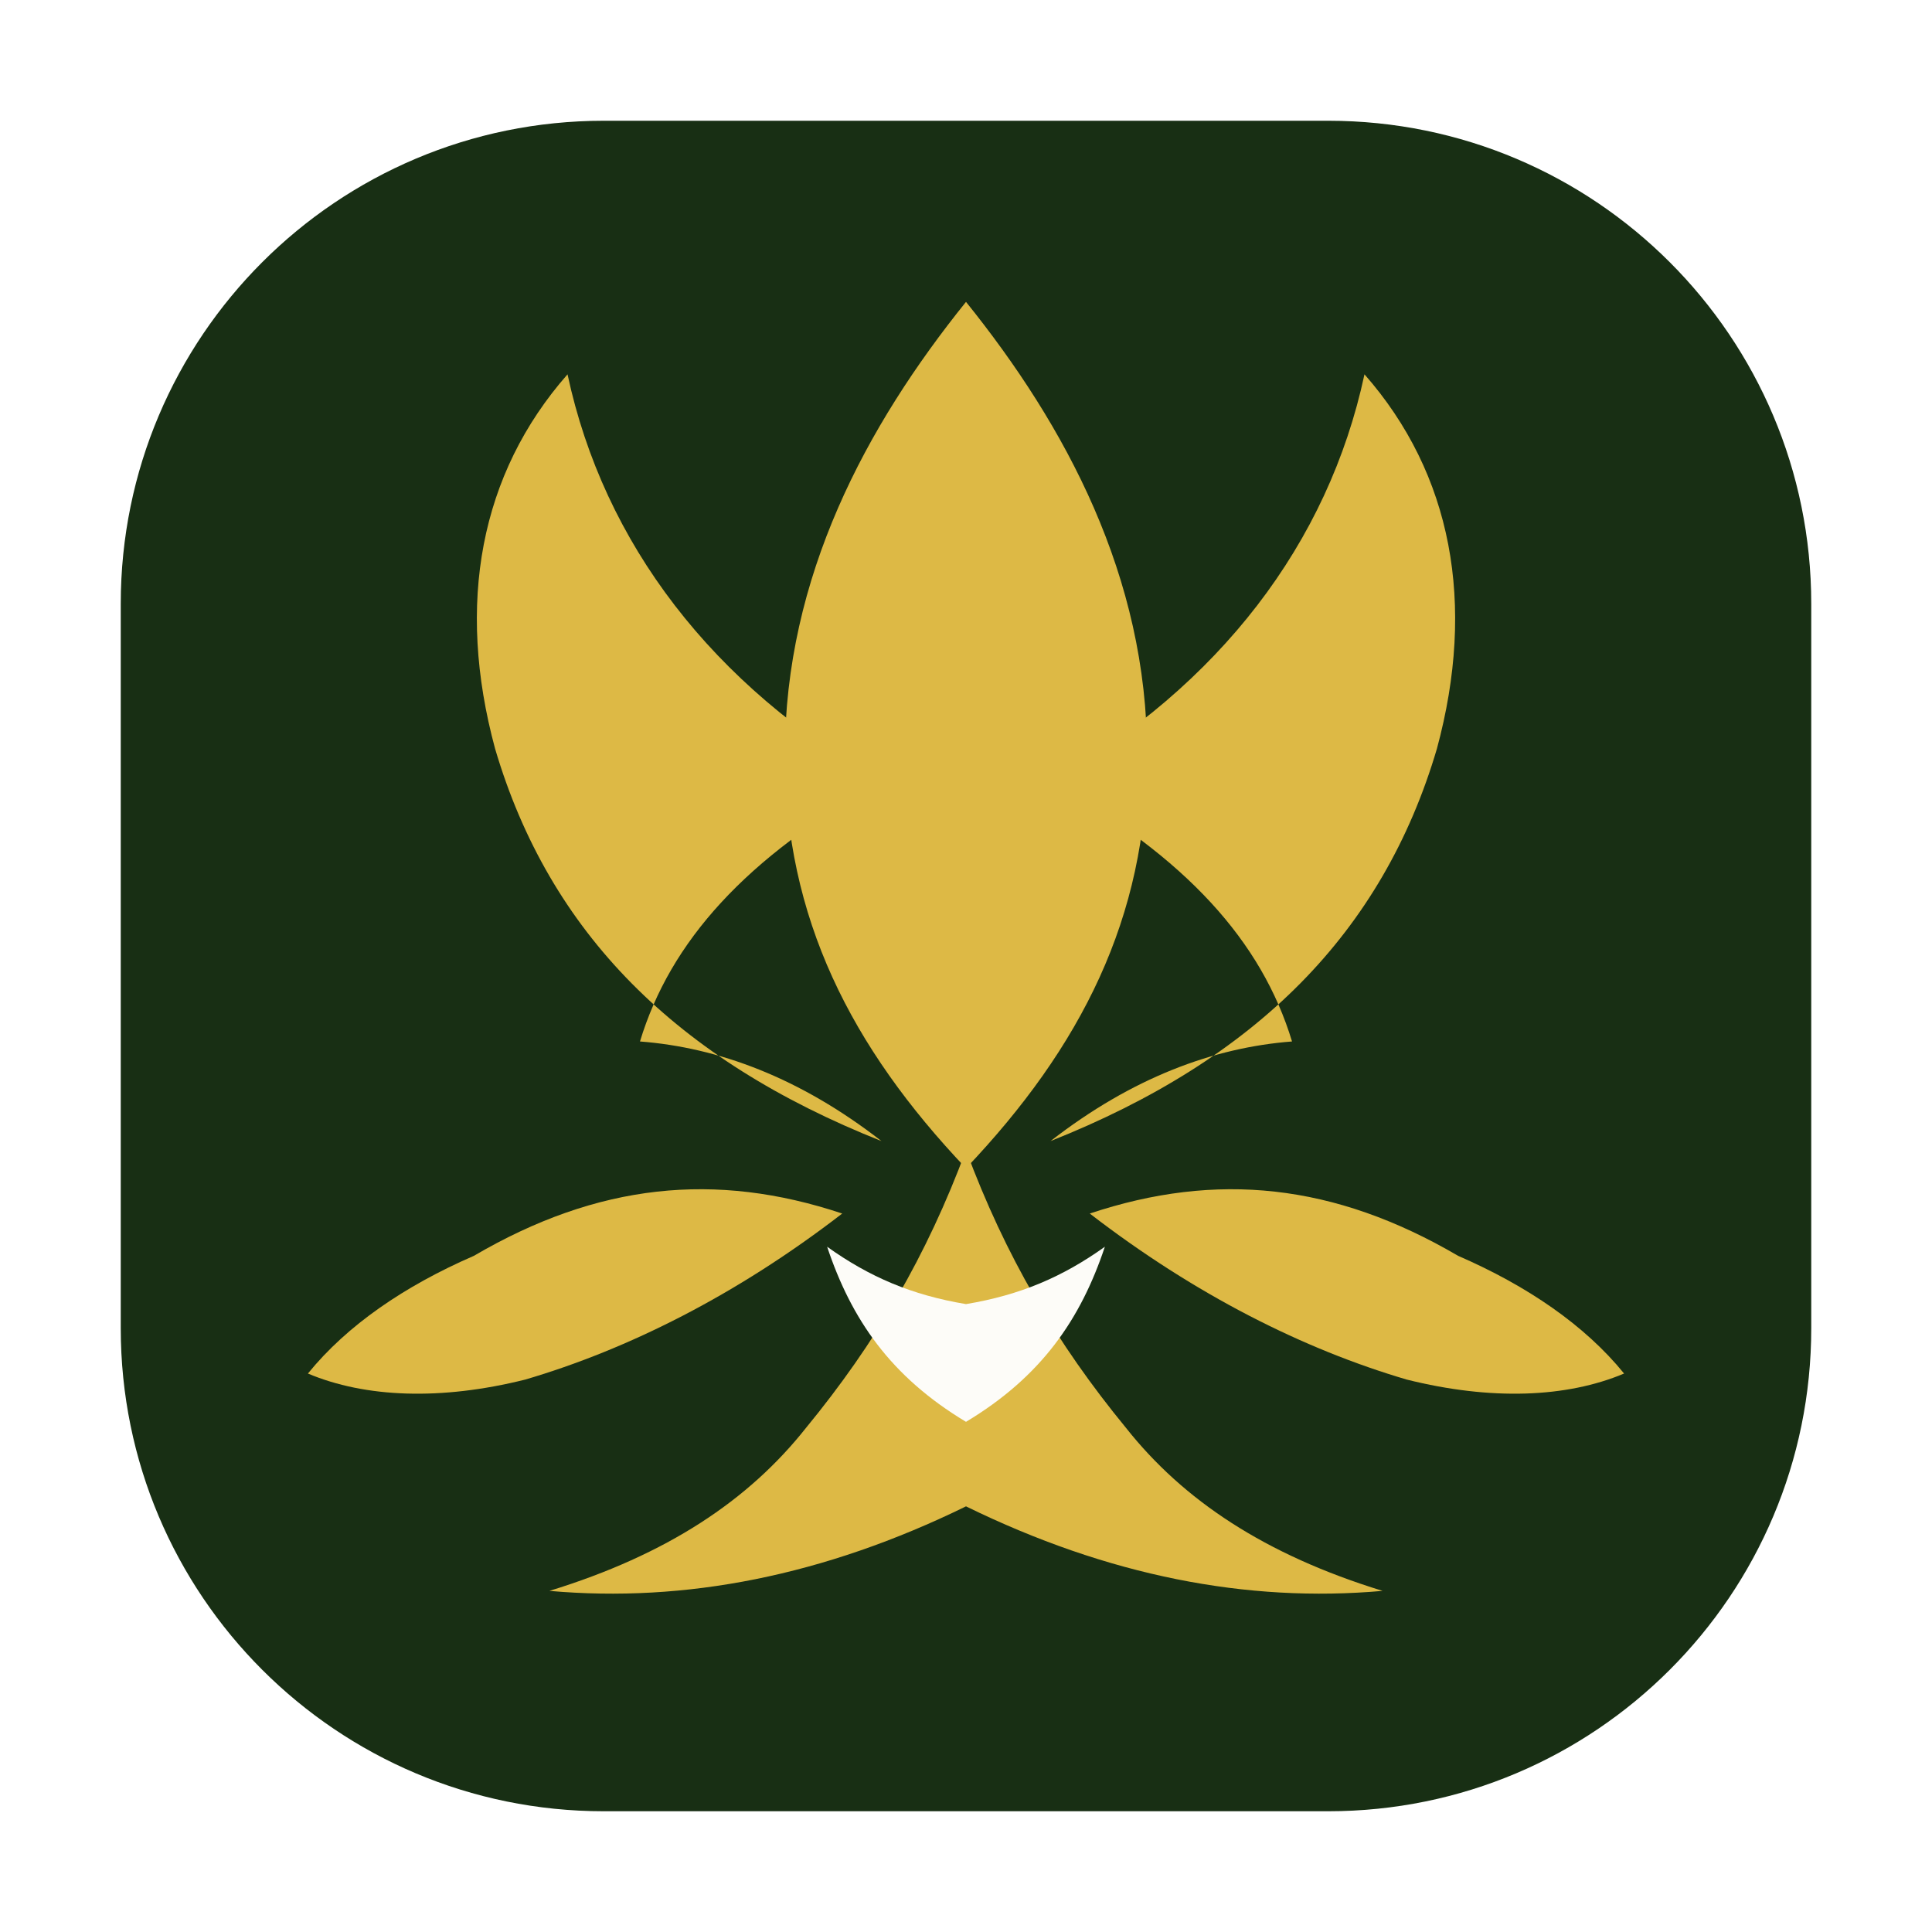
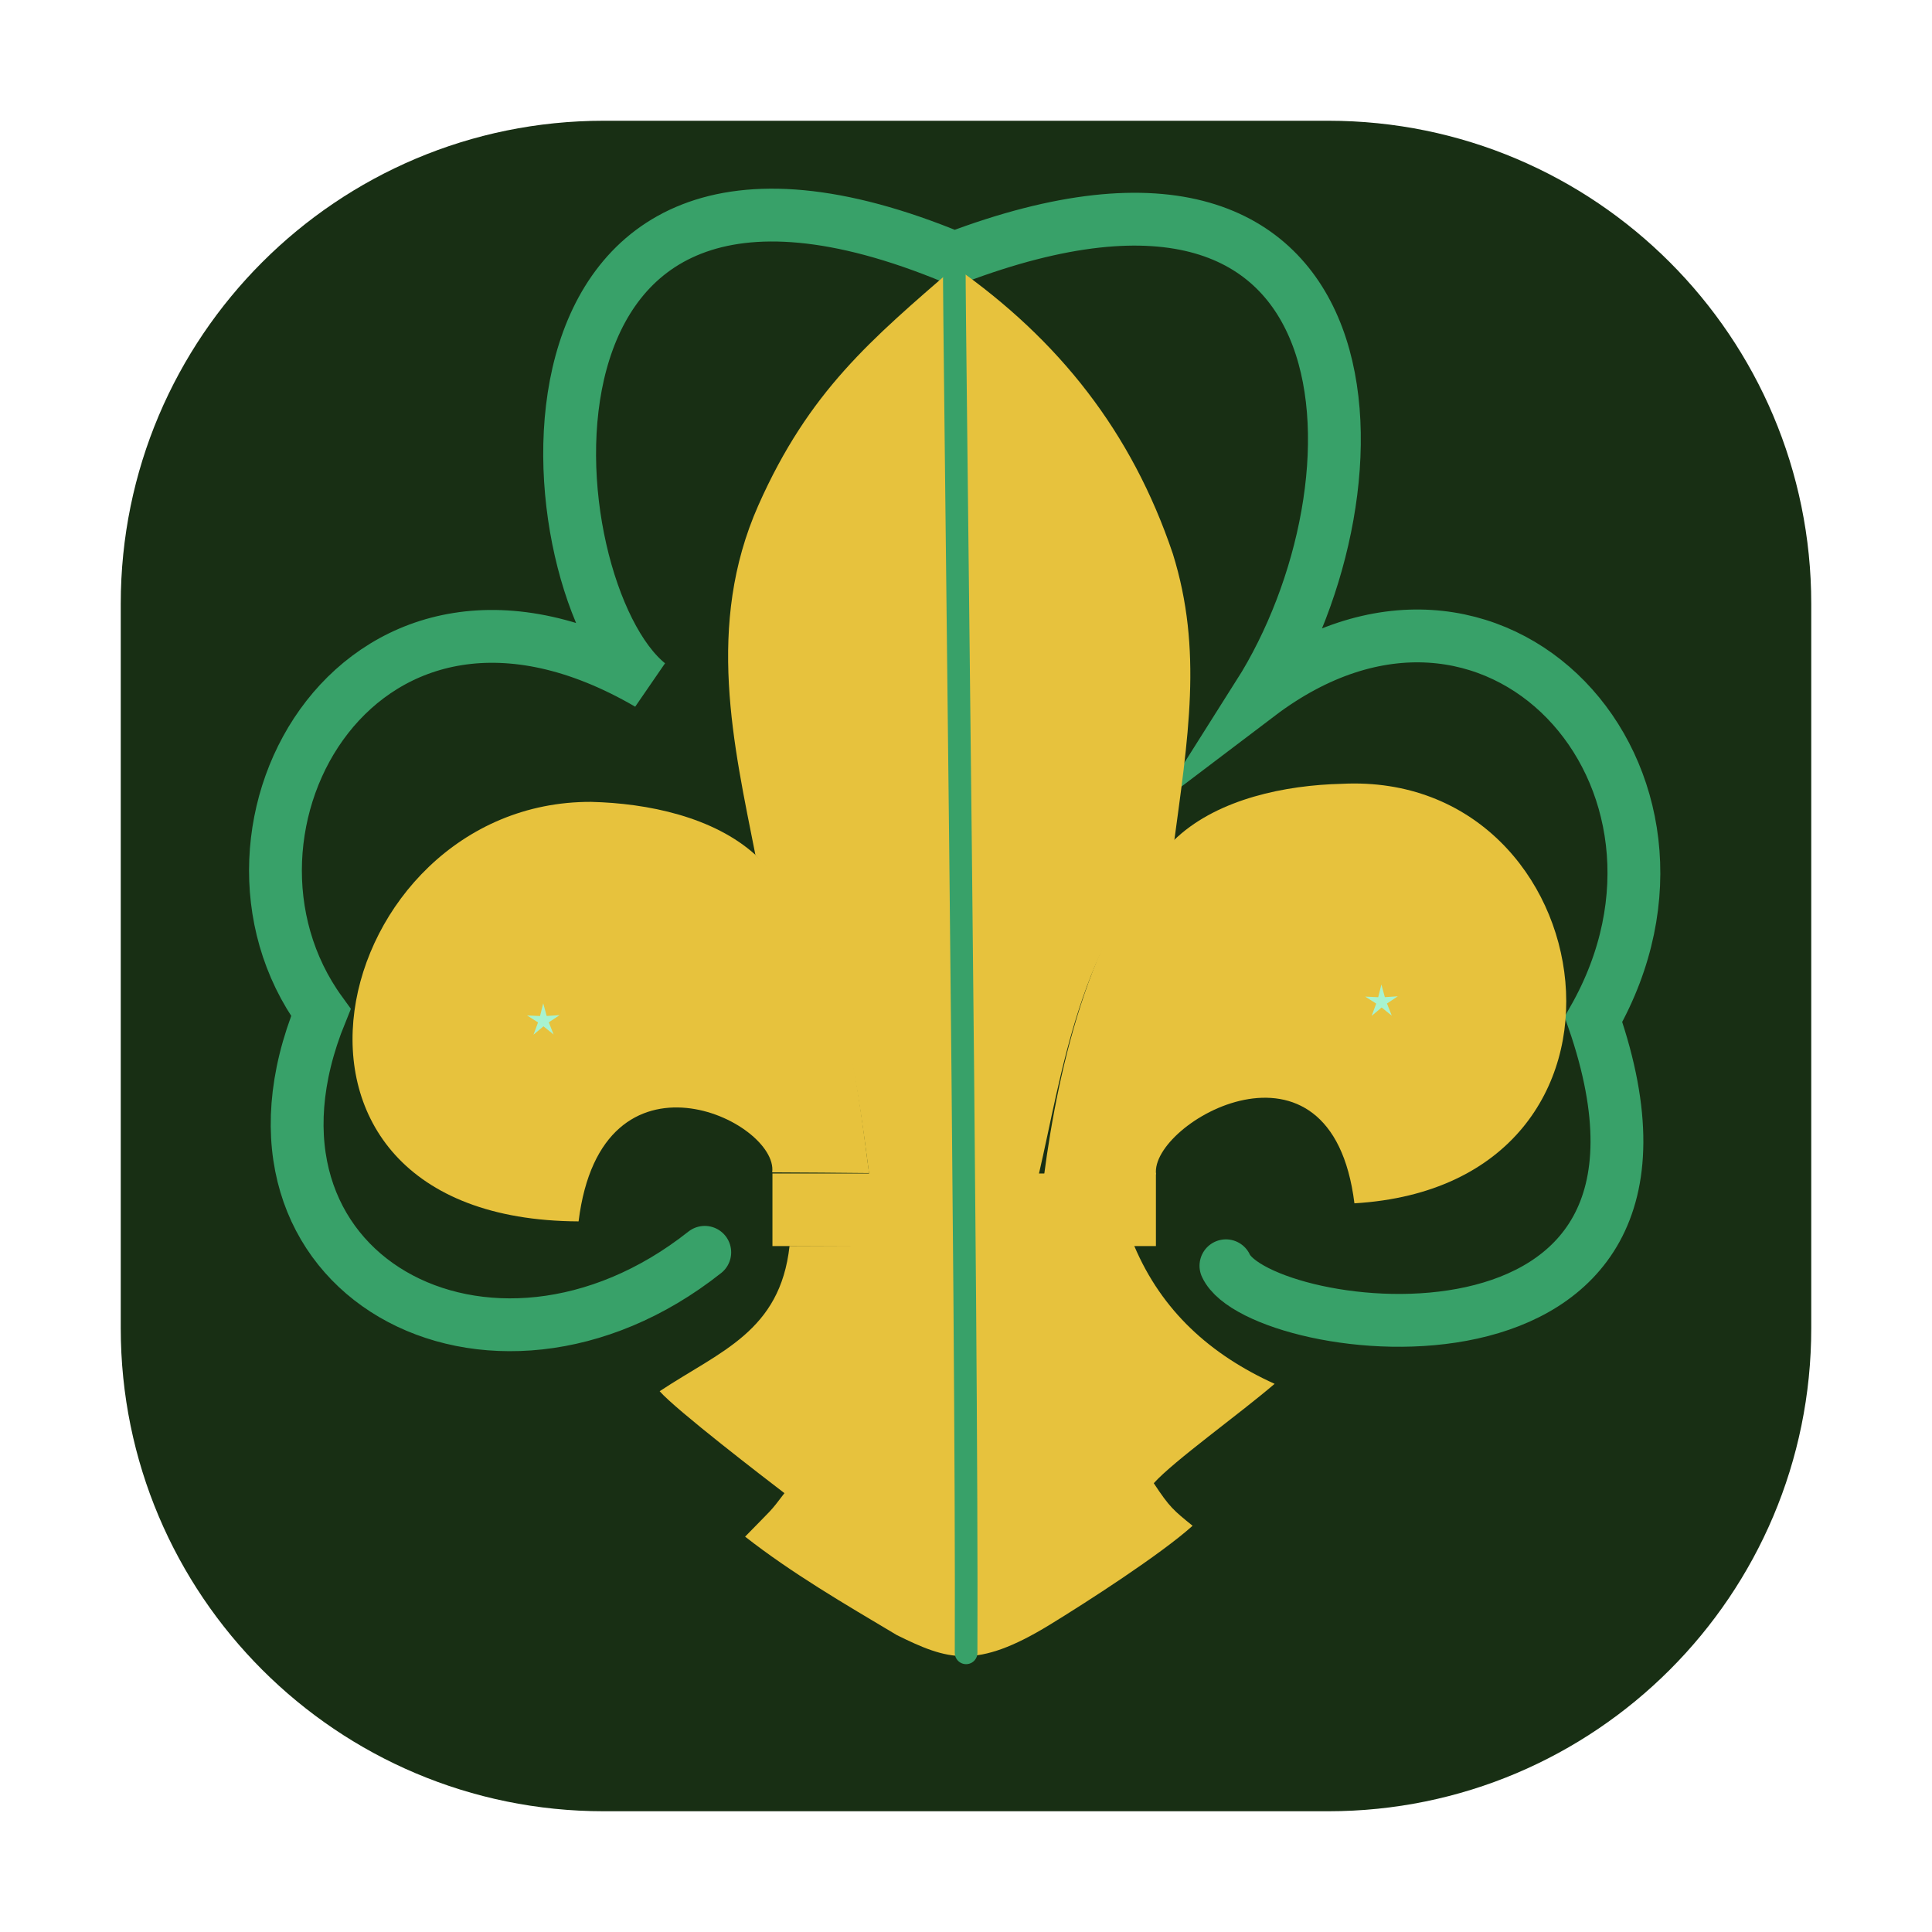
<svg xmlns="http://www.w3.org/2000/svg" viewBox="0 0 64 64" fill="none">
  <rect x="4" y="4" width="56" height="56" rx="16" fill="#182f14" />
-   <path d="M32 10C28.7 14.1 26 19.1 26 25C26 30.4 28.2 34.7 32 38.7C35.8 34.7 38 30.4 38 25C38 19.1 35.3 14.1 32 10Z" fill="#ddb945" />
-   <path d="M29.2 37.8C22.4 35.1 18.2 30.9 16.4 24.8C15.1 20 15.9 15.7 18.8 12.4C20 18 23.6 22.7 29.2 25.9C24.7 28.4 22.2 31.2 21.2 34.5C23.8 34.7 26.5 35.7 29.2 37.8Z" fill="#ddb945" />
-   <path d="M34.8 37.8C41.6 35.1 45.8 30.9 47.6 24.8C48.9 20 48.1 15.7 45.2 12.4C44 18 40.4 22.7 34.8 25.9C39.3 28.4 41.8 31.2 42.8 34.5C40.2 34.7 37.5 35.7 34.8 37.8Z" fill="#ddb945" />
-   <path d="M32 38.1C30.7 41.6 29 44.5 26.7 47.3C24.8 49.7 22.1 51.5 18.2 52.7C22.7 53.1 27.3 52.2 32 49.9C36.7 52.2 41.3 53.1 45.8 52.7C41.9 51.5 39.2 49.7 37.3 47.3C35 44.5 33.3 41.6 32 38.1Z" fill="#ddb945" />
-   <path d="M15.7 41.6C19.8 39.2 23.7 38.8 27.9 40.2C24.4 42.9 20.8 44.7 17.4 45.7C14.6 46.4 12.1 46.3 10.2 45.5C11.5 43.9 13.4 42.6 15.7 41.6Z" fill="#ddb945" />
-   <path d="M48.3 41.6C44.2 39.2 40.3 38.8 36.1 40.2C39.6 42.9 43.2 44.7 46.6 45.7C49.4 46.4 51.9 46.3 53.8 45.5C52.5 43.9 50.6 42.6 48.3 41.6Z" fill="#ddb945" />
-   <path d="M27.4 41.3C28.8 42.3 30.2 42.9 32 43.2C33.8 42.9 35.2 42.3 36.6 41.3C35.8 43.7 34.5 45.6 32 47.1C29.5 45.6 28.2 43.7 27.4 41.3Z" fill="#fdfcf8" />
+   <g transform="translate(9 7) scale(0.125)">
+     <path d="M114.768 275.881c-56.652 44.85-130.087 5.996-101.731-63.563-35.227-48.454 10.813-131.326 86.818-87.089-31.226-25.133-43.406-164.536 81.052-112.818 114.057-43.324 115.733 60.262 80.614 115.77 62.602-47.443 125.051 22.176 88.766 85.972 34.967 100.996-88.49 84.584-97.402 65.291" stroke="#38A169" stroke-width="14" stroke-linecap="round" stroke-miterlimit="10" />
+     <path d="M158.38 255.563c-3.87-29.826-8.22-63.026-30.186-84.984-5.73-29.072-13.282-60.967.778-92.665 13.439-30.299 29.977-44.003 52.089-63.179 27.545 19.333 46.851 43.706 57.738 75.974 7.999 25.617 4.088 48.572.061 78.561-24.846 23.13-29.433 59.663-35.576 85.985-17.273.567-23.346.478-44.904.308Z" fill="#E7C23D" />
+     <path d="M84.639 156.504c-69.627-.233-96.465 110.752-3.309 111.174 6.116-49.188 53.029-26.642 51.312-12.991 9.397.063 17.539.08 25.673.193-3.803-29.189-7.745-64.086-30.096-84.316-11.102-10.046-28.454-13.702-43.58-14.06Z" fill="#E7C23D" />
+     <path d="M283.628 151.718c70.131-3.508 86.648 106.218 3.309 111.174-6.115-49.188-54.287-21.351-52.57-7.7-9.396.063-21.566.332-29.699.445 3.803-29.189 13.029-69.628 35.381-89.858 11.1-10.048 28.454-13.703 43.579-14.061Z" fill="#E7C23D" />
+     <path d="m76.312 213.017-2.874 1.91 1.278 3.229-2.693-2.17-2.646 2.219 1.21-3.251-2.914-1.856 3.44.16.846-3.366.916 3.351 3.437-.226Z" fill="#A7F3D0" />
+     <path d="m298.435 208.028-2.873 1.91 1.277 3.229-2.692-2.17-2.646 2.219 1.209-3.251-2.914-1.856 3.441.161.846-3.367.916 3.351 3.436-.225Z" fill="#A7F3D0" />
+     <path d="M137.237 274.206c-2.504 22.701-18.4 27.854-34.422 38.484 4.299 4.929 27.95 23.094 33.071 27.01-3.979 5.259-3.104 3.994-10.424 11.526 12.413 9.718 26.241 17.764 40.229 26.1 13.395 6.61 20.998 9.171 40.422-2.699 9.659-5.903 29.45-18.65 37.937-26.283-5.066-4.108-6.094-4.903-10.289-11.281 5.383-5.959 22.481-18.158 32.028-26.333-17.031-7.727-29.897-19.296-37.216-36.588-17.326-.204-71.984-.023-91.336.064Z" fill="#E7C23D" />
+     <rect x="132.706" y="254.988" width="101.624" height="19.235" fill="#E7C23D" />
+     <path d="M184.026 382.02c.358-90.63-3.266-357.278-3.12-367.444" stroke="#38A169" stroke-width="6" stroke-linecap="round" />
+   </g>
</svg>
